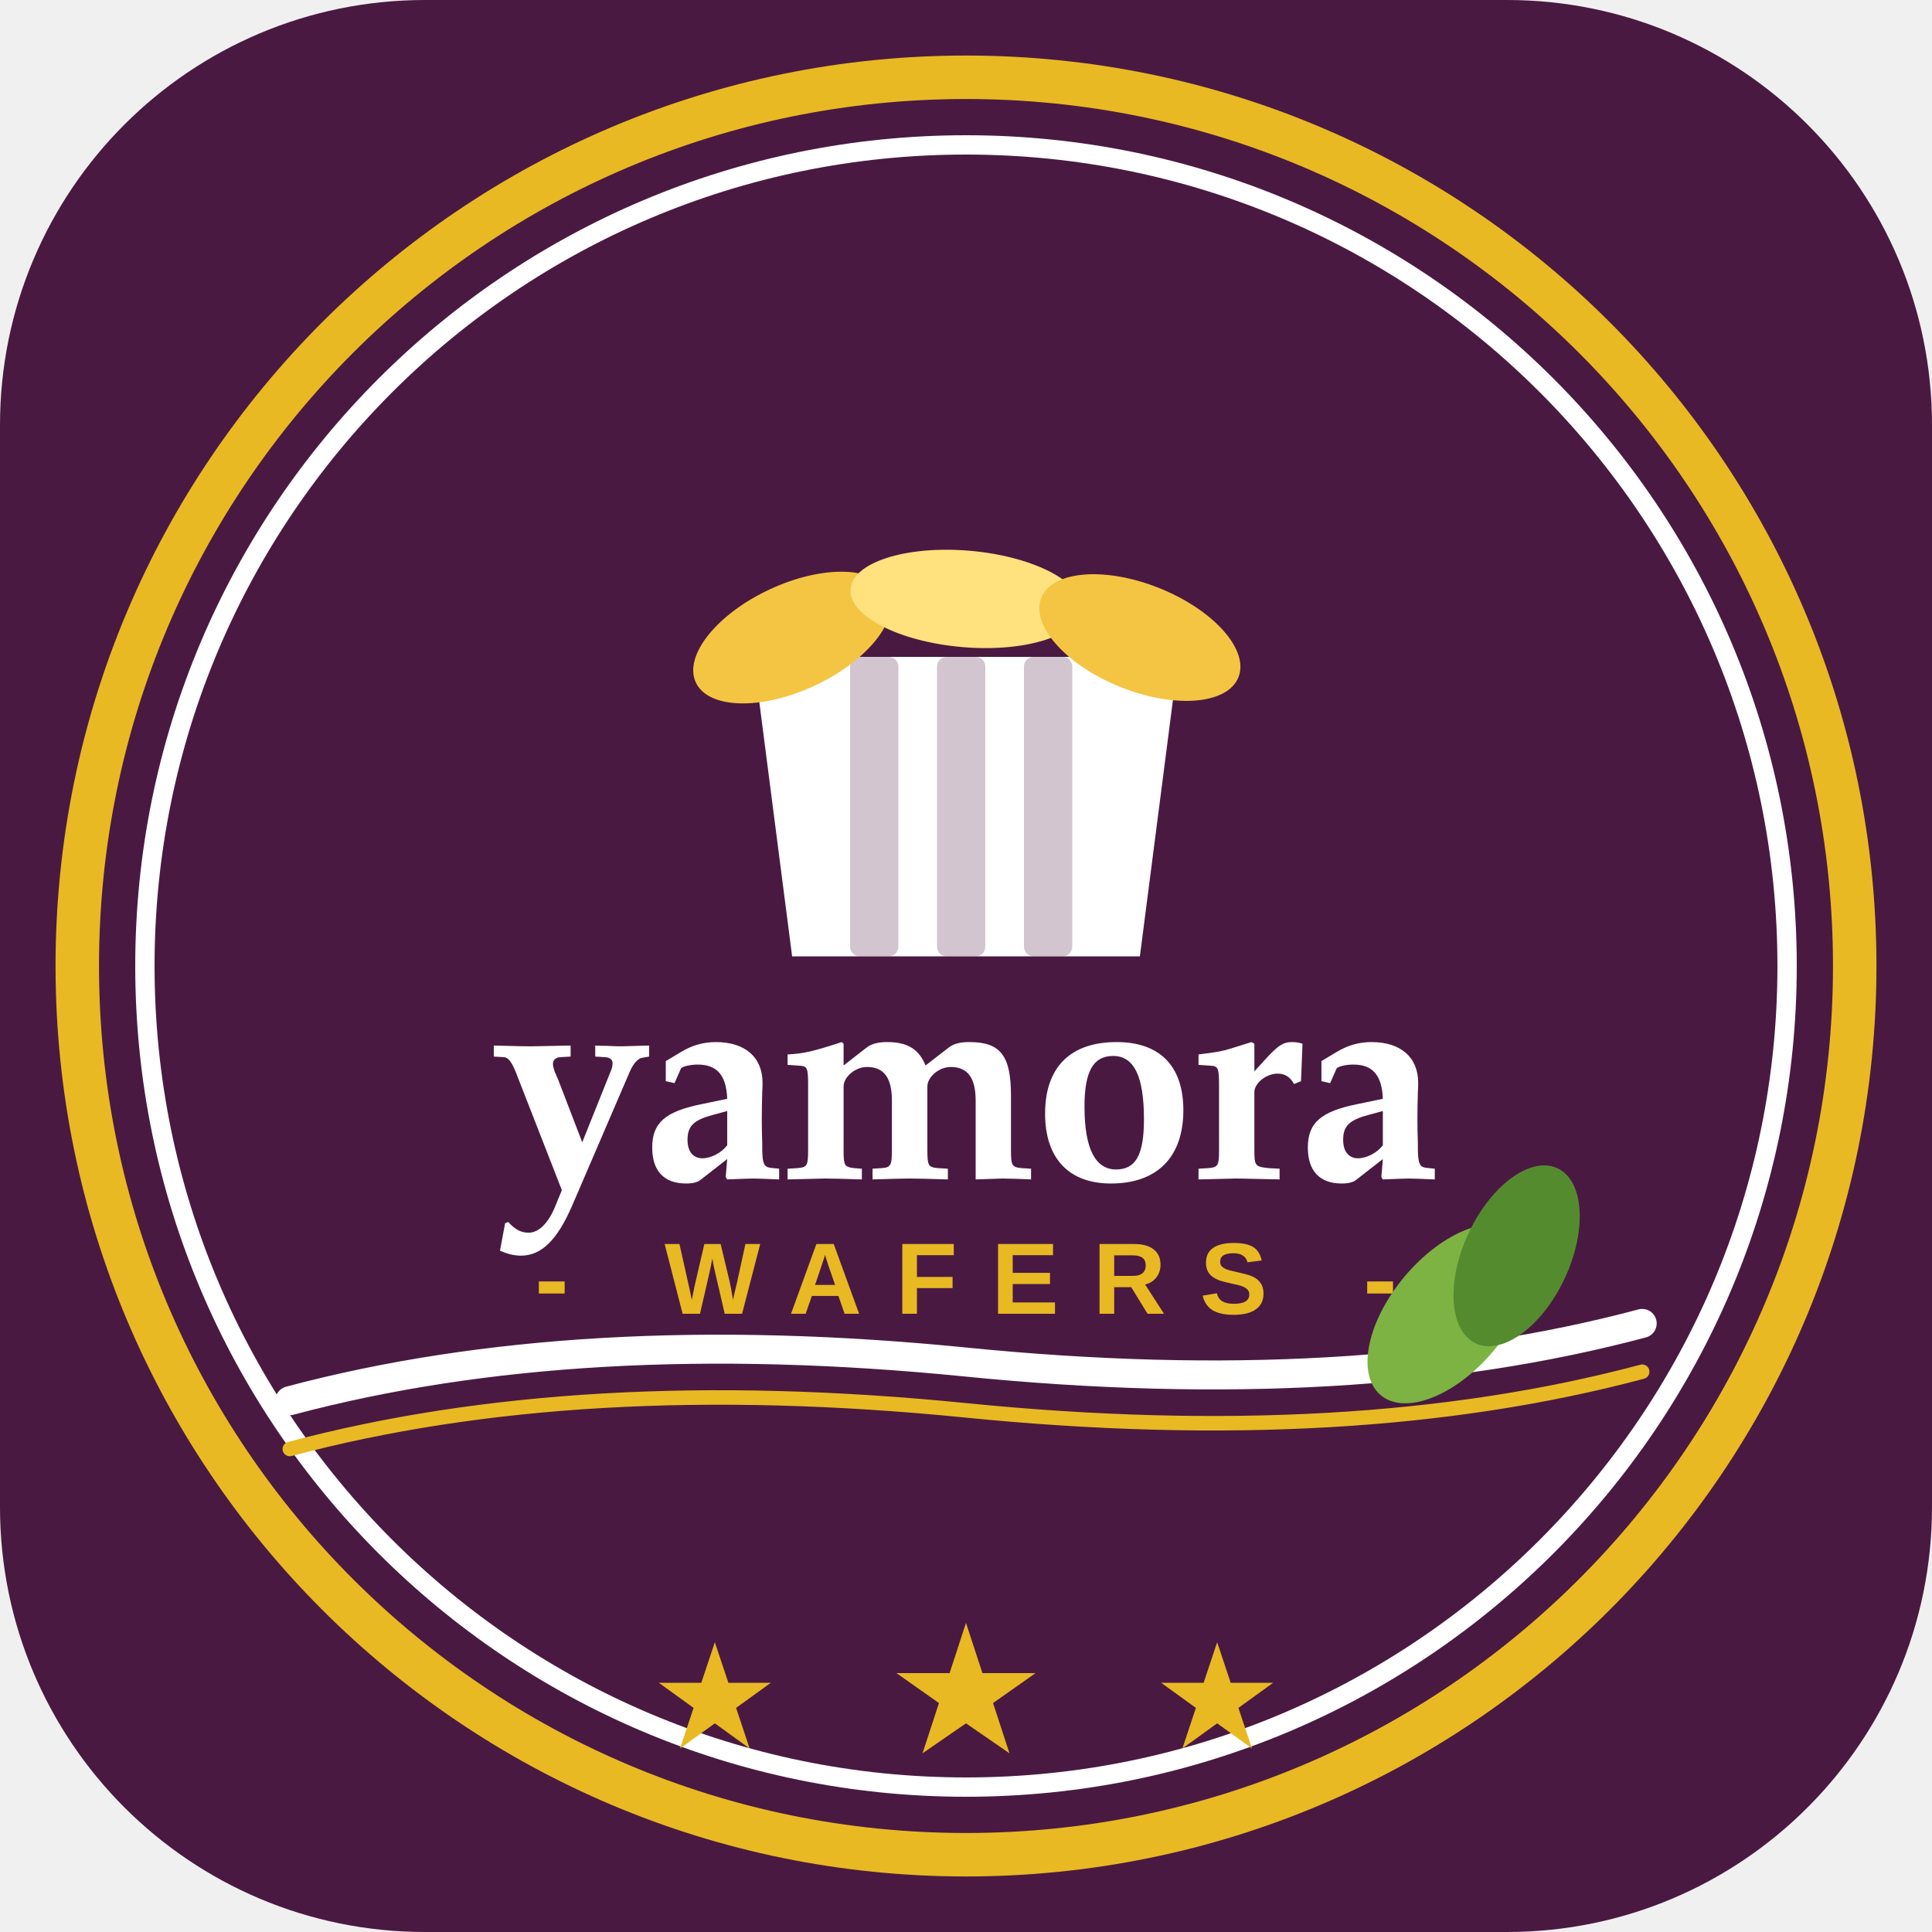
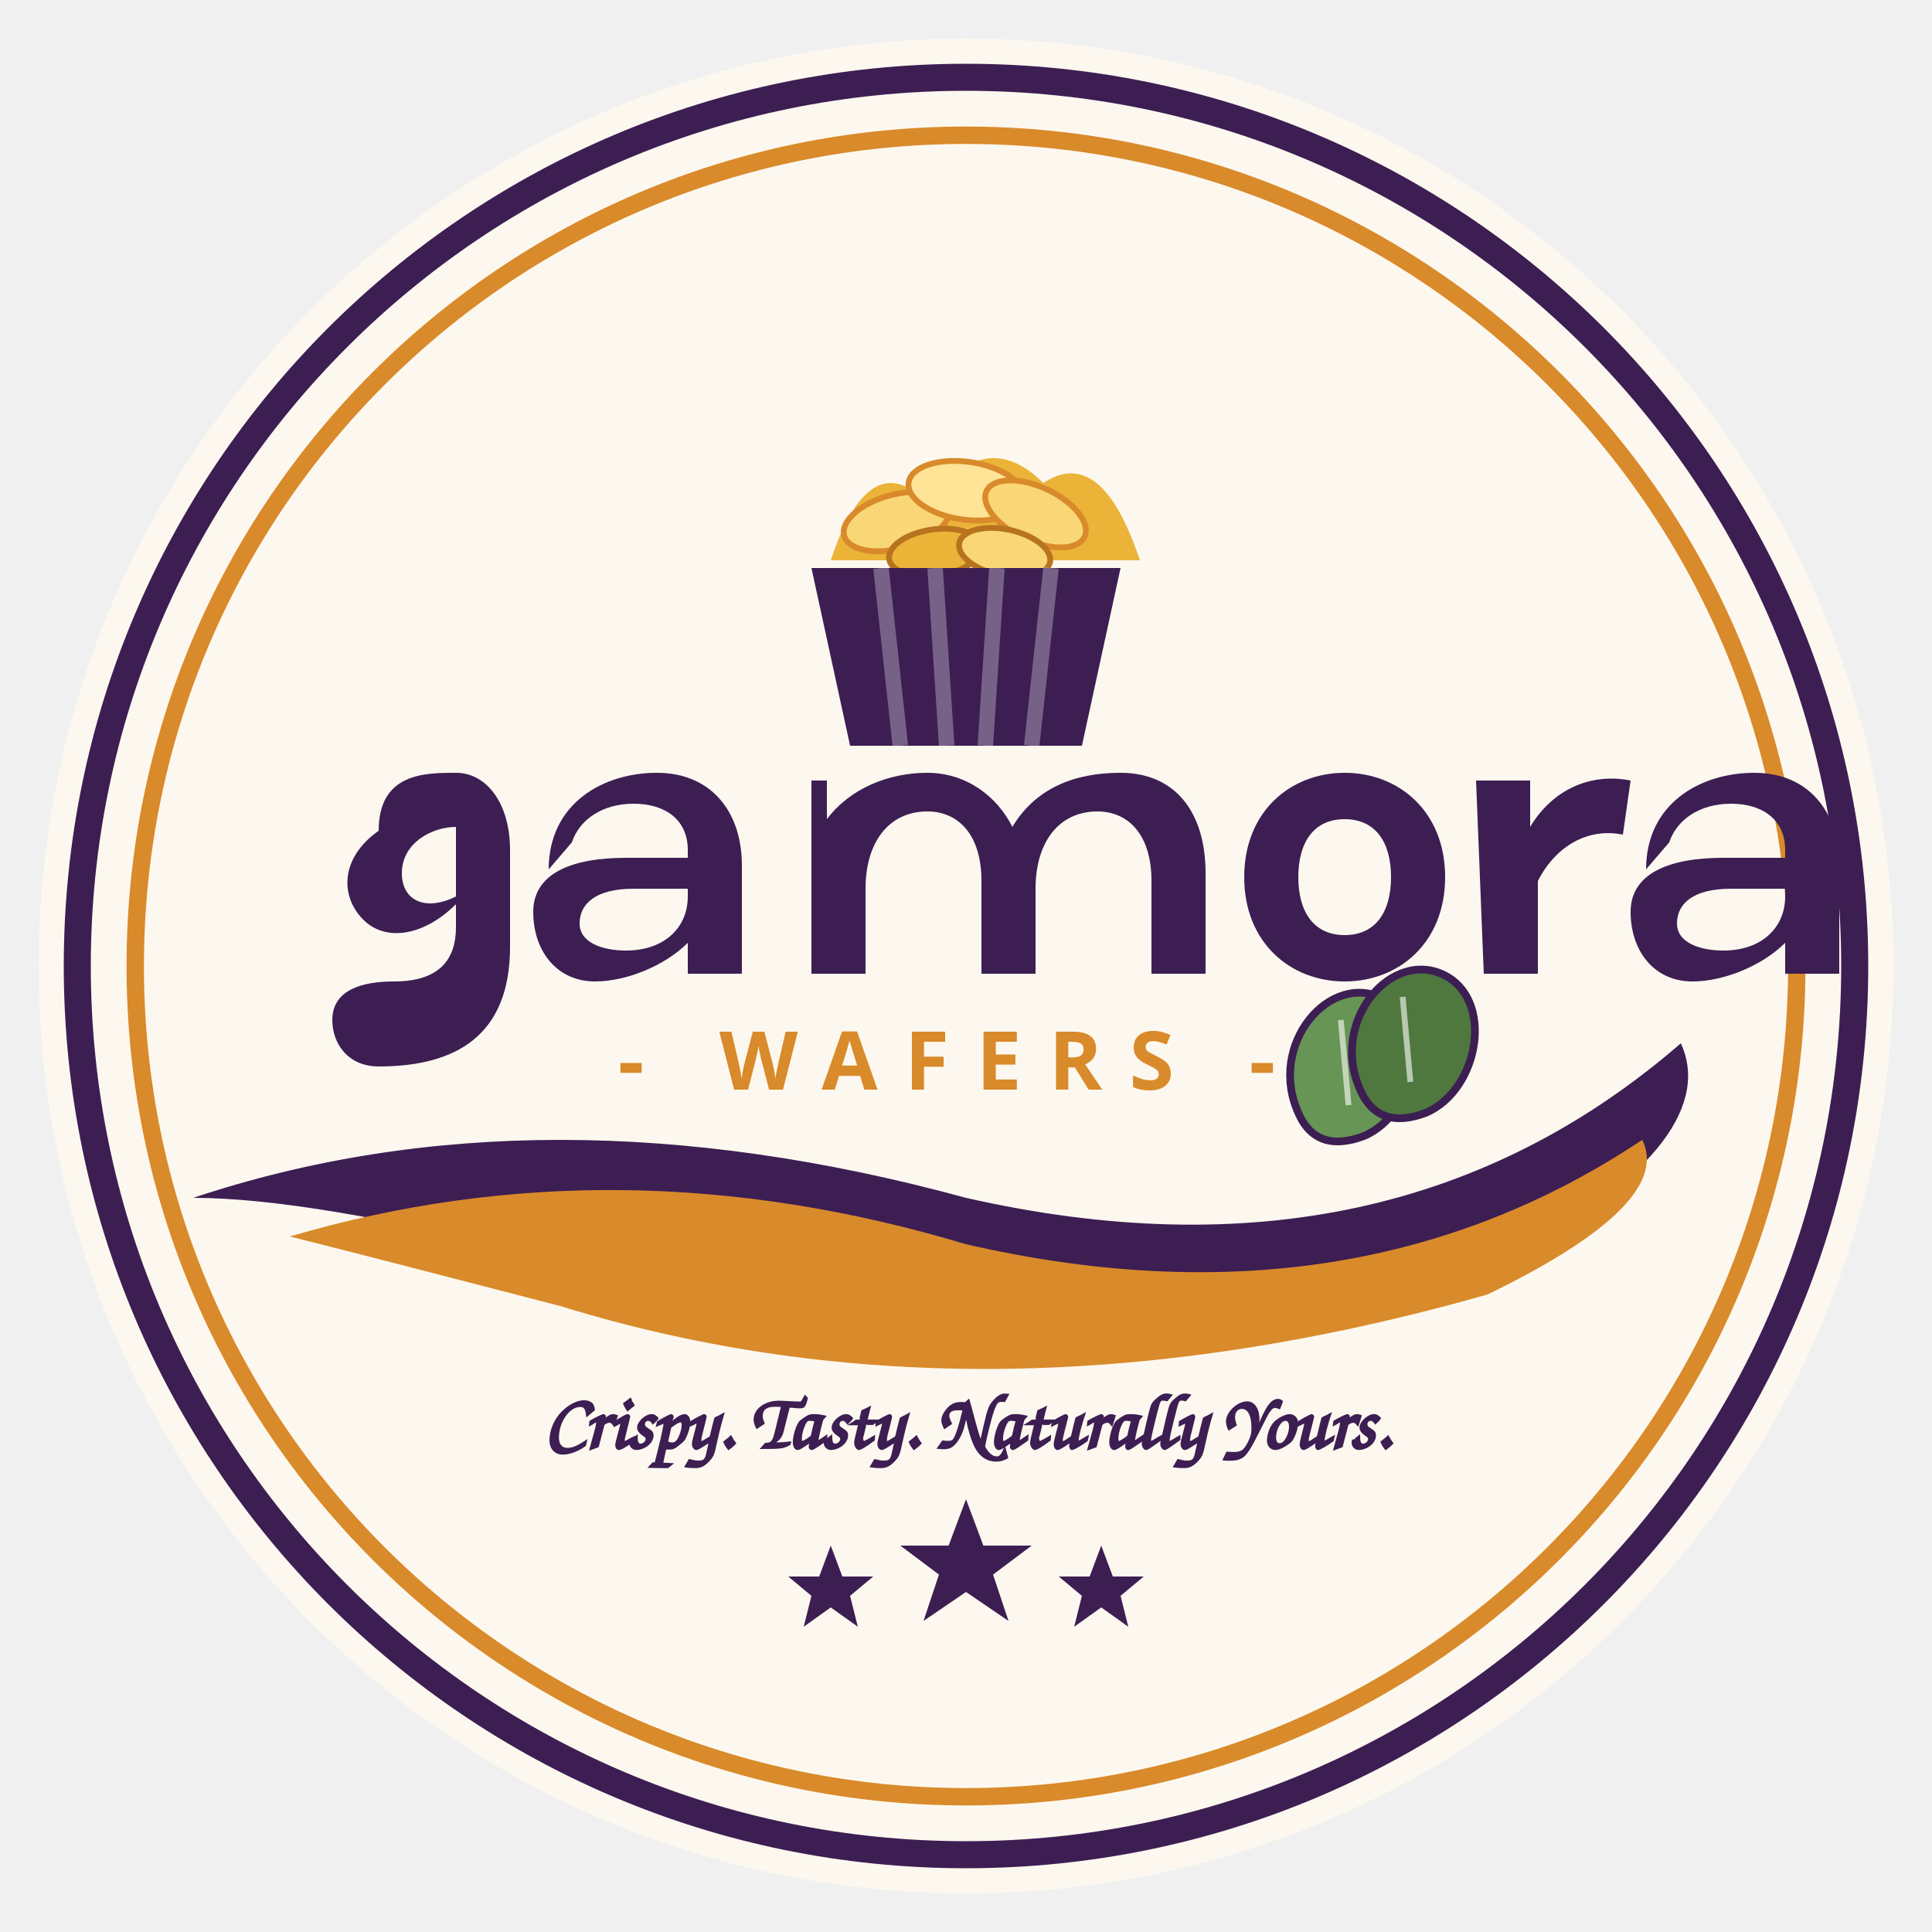
- <svg xmlns="http://www.w3.org/2000/svg" viewBox="0 0 200 200" width="200" height="200">
-   <rect width="200" height="200" rx="44" fill="#4A1942" />
-   <circle cx="100" cy="100" r="92" stroke="#E8B923" stroke-width="4.5" fill="none" />
-   <circle cx="100" cy="100" r="85" stroke="#FFFFFF" stroke-width="2" fill="none" />
-   <path d="M78 68 L82 99 L118 99 L122 68 Z" fill="#FFFFFF" />
-   <rect x="88" y="68" width="5" height="31" fill="#4A1942" opacity="0.25" rx="1" />
-   <rect x="97" y="68" width="5" height="31" fill="#4A1942" opacity="0.25" rx="1" />
-   <rect x="106" y="68" width="5" height="31" fill="#4A1942" opacity="0.25" rx="1" />
-   <ellipse cx="82" cy="66" rx="11" ry="5.5" transform="rotate(-25 82 66)" fill="#F4C542" />
-   <ellipse cx="100" cy="62" rx="12" ry="5" transform="rotate(5 100 62)" fill="#FFE17D" />
-   <ellipse cx="118" cy="66" rx="11" ry="5.5" transform="rotate(22 118 66)" fill="#F4C542" />
-   <text x="100" y="122" text-anchor="middle" font-family="Georgia, 'Palatino Linotype', serif" font-size="30" font-weight="900" fill="#FFFFFF" letter-spacing="-0.5">yamora</text>
-   <text x="100" y="136" text-anchor="middle" font-family="'Arial', sans-serif" font-size="10.5" font-weight="800" fill="#E8B923" letter-spacing="3.5">- WAFERS -</text>
-   <path d="M30 145 Q60 137 100 141 Q140 145 170 137" stroke="#FFFFFF" stroke-width="3" stroke-linecap="round" fill="none" />
-   <path d="M30 150 Q60 142 100 146 Q140 150 170 142" stroke="#E8B923" stroke-width="1.5" stroke-linecap="round" fill="none" />
-   <ellipse cx="150" cy="136" rx="11" ry="6" transform="rotate(-50 150 136)" fill="#7CB342" />
-   <ellipse cx="157" cy="130" rx="10" ry="5.5" transform="rotate(-65 157 130)" fill="#558B2F" />
-   <path d="M74 170 L75.4 174.2 L79.8 174.2 L76.2 176.8 L77.6 181 L74 178.4 L70.4 181 L71.8 176.8 L68.2 174.2 L72.6 174.2 Z" fill="#E8B923" />
-   <path d="M100 168 L101.7 173.2 L107.2 173.2 L102.8 176.3 L104.5 181.5 L100 178.4 L95.5 181.5 L97.2 176.3 L92.8 173.2 L98.3 173.2 Z" fill="#E8B923" />
-   <path d="M126 170 L127.4 174.2 L131.8 174.2 L128.2 176.8 L129.6 181 L126 178.4 L122.4 181 L123.8 176.8 L120.2 174.2 L124.6 174.2 Z" fill="#E8B923" />
+ <svg xmlns="http://www.w3.org/2000/svg" viewBox="0 0 500 500" width="500" height="500">
+   <circle cx="250" cy="250" r="240" fill="#FDF8EF" />
+   <circle cx="250" cy="250" r="230" stroke="#3D1E53" stroke-width="7" fill="none" />
+   <circle cx="250" cy="250" r="215" stroke="#D98A2B" stroke-width="4.5" fill="none" />
+   <g transform="translate(0, 5)">
+     <path d="M 215 140 Q 225 110 240 125 Q 255 105 270 120 Q 285 110 295 140 Z" fill="#EBB338" />
+     <ellipse cx="232" cy="130" rx="14" ry="7" transform="rotate(-15 232 130)" fill="#F9D776" stroke="#D98A2B" stroke-width="1.5" />
+     <ellipse cx="250" cy="122" rx="15" ry="7.5" transform="rotate(8 250 122)" fill="#FFE396" stroke="#D98A2B" stroke-width="1.5" />
+     <ellipse cx="268" cy="128" rx="14" ry="7" transform="rotate(25 268 128)" fill="#F9D776" stroke="#D98A2B" stroke-width="1.5" />
+     <ellipse cx="242" cy="138" rx="12" ry="6" transform="rotate(-8 242 138)" fill="#EBB338" stroke="#B8731F" stroke-width="1.5" />
+     <ellipse cx="260" cy="138" rx="12" ry="6" transform="rotate(12 260 138)" fill="#F9D776" stroke="#B8731F" stroke-width="1.5" />
+     <path d="M 210 142 L 220 188 L 280 188 L 290 142 Z" fill="#3D1E53" />
+     <line x1="228" y1="142" x2="233" y2="188" stroke="#FFFFFF" stroke-width="4" opacity="0.3" />
+     <line x1="242" y1="142" x2="245" y2="188" stroke="#FFFFFF" stroke-width="4" opacity="0.3" />
+     <line x1="258" y1="142" x2="255" y2="188" stroke="#FFFFFF" stroke-width="4" opacity="0.3" />
+     <line x1="272" y1="142" x2="267" y2="188" stroke="#FFFFFF" stroke-width="4" opacity="0.3" />
+   </g>
+   <g fill="#3D1E53">
+     <path d="M 98 215 C 98 200 110 200 118 200 C 126 200 132 208 132 220 L 132 245 C 132 268 118 276 98 276 C 90 276 86 270 86 264 C 86 256 94 254 102 254 C 114 254 118 248 118 240 L 118 234 C 110 242 100 244 94 238 C 88 232 88 222 98 215 Z M 118 214 C 112 214 104 218 104 226 C 104 233 110 236 118 232 Z" />
+     <path d="M 142 225 C 142 208 156 200 170 200 C 184 200 192 210 192 224 L 192 252 L 178 252 L 178 244 C 172 250 162 254 154 254 C 144 254 138 246 138 236 C 138 226 148 222 162 222 L 178 222 L 178 220 C 178 212 172 208 164 208 C 156 208 150 212 148 218 Z M 178 230 L 164 230 C 154 230 150 234 150 239 C 150 244 156 246 162 246 C 172 246 178 240 178 232 Z" />
+     <path d="M 200 202 L 214 202 L 214 212 C 220 204 230 200 240 200 C 250 200 258 206 262 214 C 268 204 278 200 290 200 C 304 200 312 210 312 226 L 312 252 L 298 252 L 298 228 C 298 216 292 210 284 210 C 274 210 268 218 268 230 L 268 252 L 254 252 L 254 228 C 254 216 248 210 240 210 C 230 210 224 218 224 230 L 224 252 L 210 252 L 210 202 Z" />
+     <path d="M 322 227 C 322 210 334 200 348 200 C 362 200 374 210 374 227 C 374 244 362 254 348 254 C 334 254 322 244 322 227 Z M 348 212 C 340 212 336 218 336 227 C 336 236 340 242 348 242 C 356 242 360 236 360 227 C 360 218 356 212 348 212 Z" />
+     <rect x="345" y="214" width="6" height="26" rx="3" fill="#FDF8EF" />
+     <path d="M 382 202 L 396 202 L 396 214 C 402 204 412 200 422 202 L 420 216 C 410 214 402 220 398 228 L 398 252 L 384 252 Z" />
+     <path d="M 426 225 C 426 208 440 200 454 200 C 468 200 476 210 476 224 L 476 252 L 462 252 L 462 244 C 456 250 446 254 438 254 C 428 254 422 246 422 236 C 422 226 432 222 446 222 L 462 222 L 462 220 C 462 212 456 208 448 208 C 440 208 434 212 432 218 Z M 462 230 L 448 230 C 438 230 434 234 434 239 C 434 244 440 246 446 246 C 456 246 462 240 462 232 Z" />
+   </g>
+   <text x="245" y="282" text-anchor="middle" font-family="'Impact', 'Arial Black', sans-serif" font-size="21" font-weight="900" fill="#D98A2B" letter-spacing="7">- WAFERS -</text>
+   <g transform="translate(325, 252)">
+     <path d="M 12 38 C 2 20 18 0 32 6 C 46 12 42 36 28 42 C 20 45 15 43 12 38 Z" fill="#679555" stroke="#3D1E53" stroke-width="2" />
+     <path d="M 28 32 C 18 14 34 -6 48 0 C 62 6 58 30 44 36 C 36 39 31 37 28 32 Z" fill="#4E783E" stroke="#3D1E53" stroke-width="2" />
+     <line x1="22" y1="12" x2="24" y2="34" stroke="#FFFFFF" stroke-width="1.5" opacity="0.6" />
+     <line x1="38" y1="6" x2="40" y2="28" stroke="#FFFFFF" stroke-width="1.5" opacity="0.6" />
+   </g>
+   <path d="M 50 310 Q 140 280 250 310 Q 360 335 435 270 C 442 285 430 305 390 325 Q 260 360 140 325 Q 80 310 50 310 Z" fill="#3D1E53" />
+   <path d="M 75 320 Q 160 295 250 322 Q 350 345 425 295 C 430 305 420 318 385 335 Q 255 372 145 338 Q 95 325 75 320 Z" fill="#D98A2B" />
+   <text x="250" y="375" text-anchor="middle" font-family="'Brush Script MT', 'Georgia', cursive, serif" font-size="20" font-weight="bold" font-style="italic" fill="#3D1E53">Crispy. Tasty. Naturally Yours.</text>
+   <g fill="#3D1E53">
+     <path d="M 215 400 L 218 408 L 226 408 L 220 413 L 222 421 L 215 416 L 208 421 L 210 413 L 204 408 L 212 408 Z" />
+     <path d="M 250 388 L 254.5 400 L 267 400 L 257 407.5 L 261 419.5 L 250 412 L 239 419.5 L 243 407.5 L 233 400 L 245.5 400 Z" />
+     <path d="M 285 400 L 288 408 L 296 408 L 290 413 L 292 421 L 285 416 L 278 421 L 280 413 L 274 408 L 282 408 Z" />
+   </g>
</svg>
